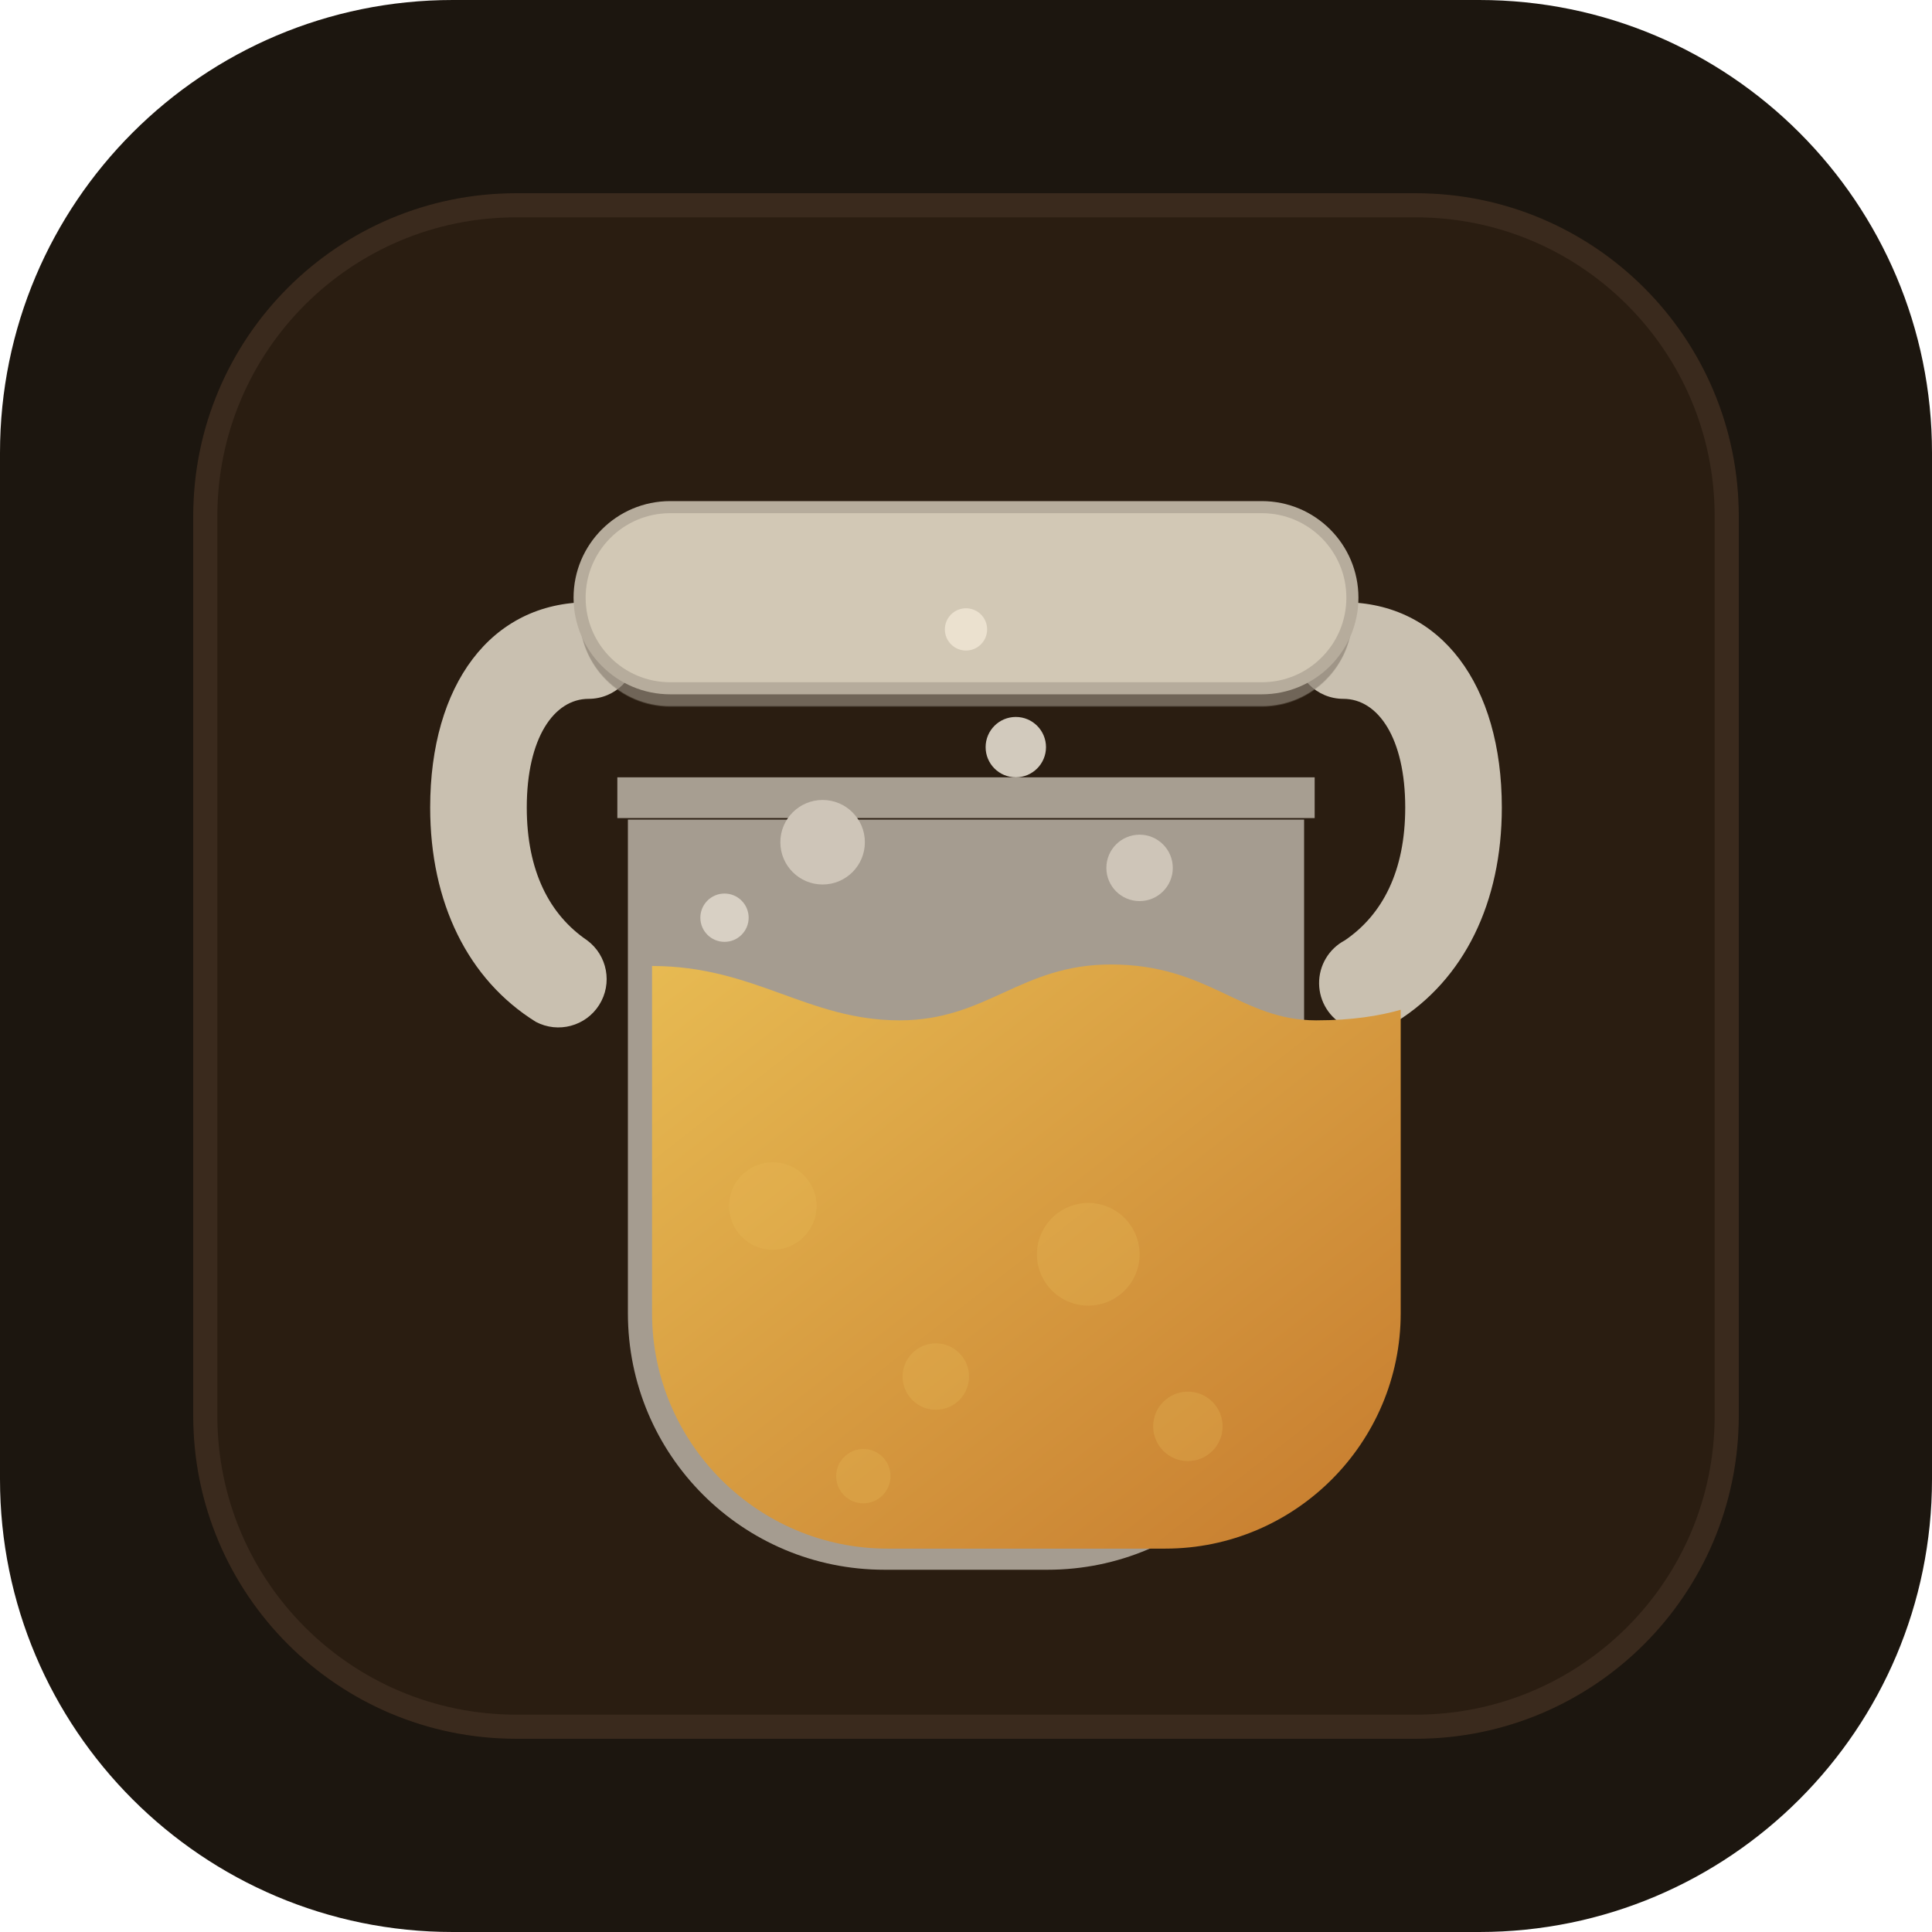
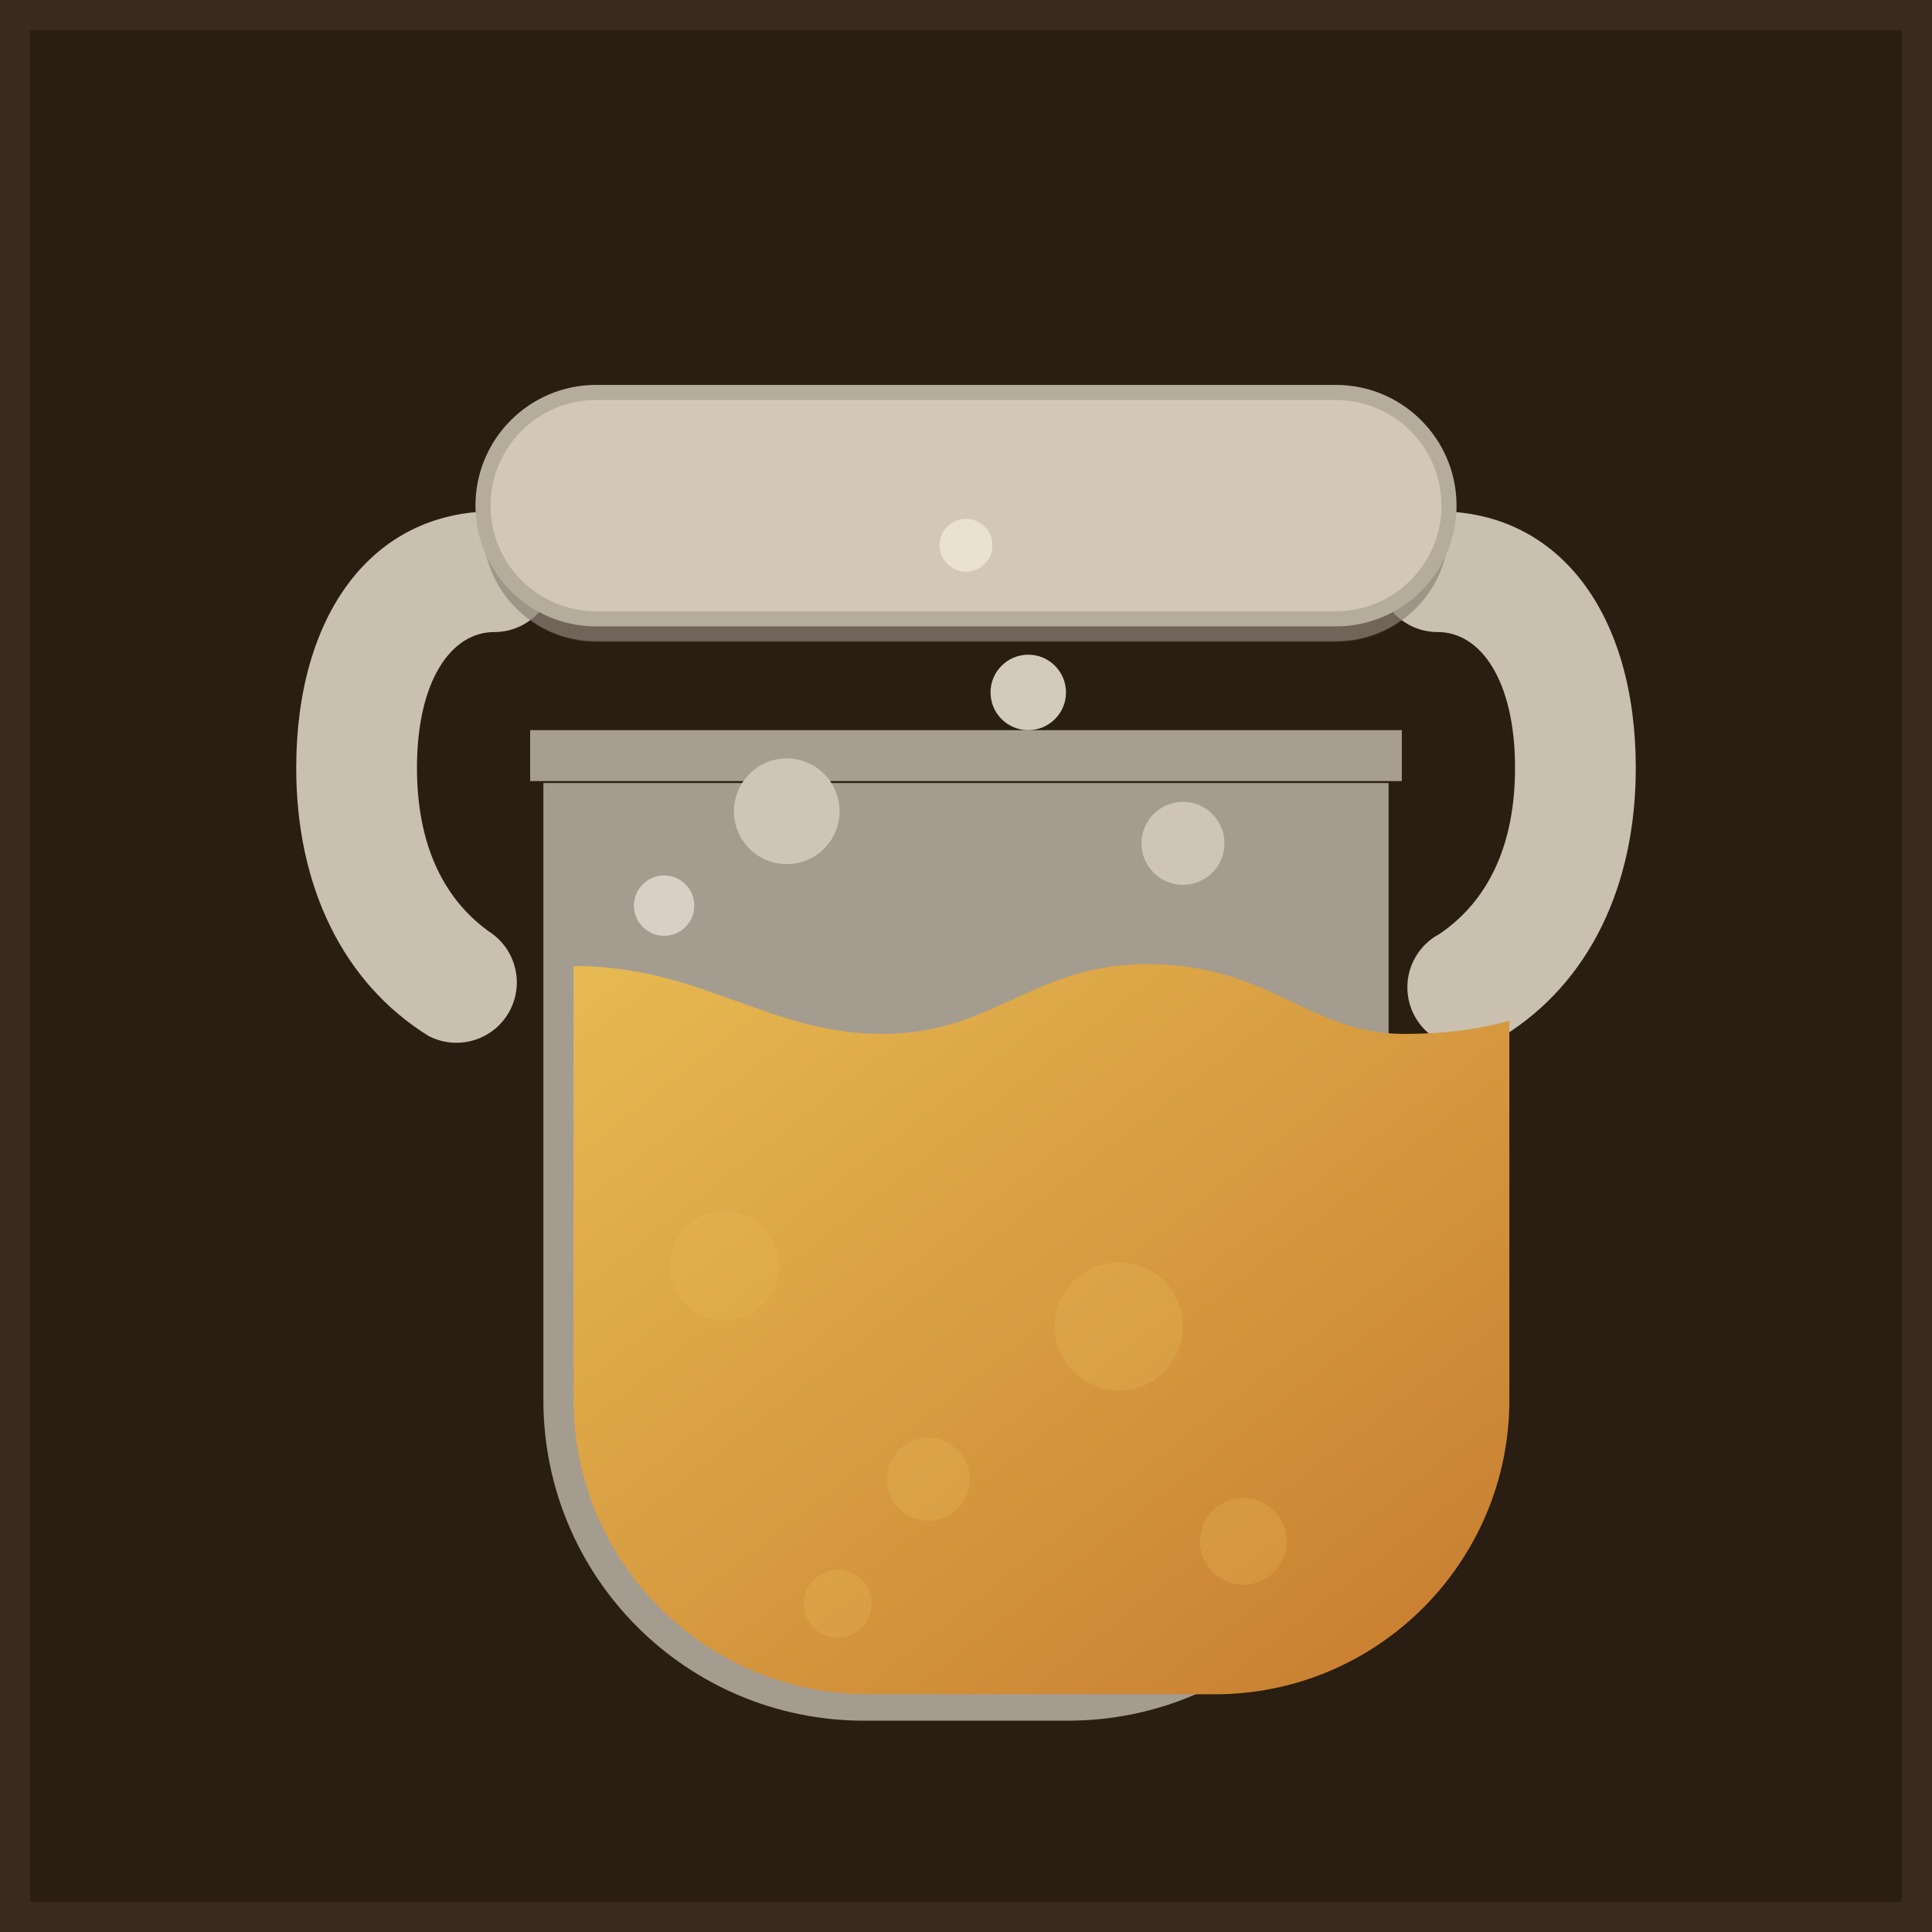
<svg xmlns="http://www.w3.org/2000/svg" viewBox="0 0 1024 1024">
-   <rect width="1024" height="1024" rx="240" fill="#1c160f" />
-   <g transform="translate(102.4 102.4) scale(0.8)">
-     <defs>
-       <linearGradient id="sdFaviconStarterGradient" x1="0" y1="0" x2="1" y2="1">
-         <stop offset="0%" stop-color="#e7ba52" />
-         <stop offset="100%" stop-color="#c67b2e" />
-       </linearGradient>
-       <filter id="sdFaviconLidShadow" x="-20%" y="-20%" width="140%" height="140%">
-         <feDropShadow dx="0" dy="12" stdDeviation="0" flood-color="#8d8477" flood-opacity="0.7" />
-       </filter>
-     </defs>
-     <rect width="1024" height="1024" rx="214" fill="#17100a" />
-     <rect x="8" y="8" width="1008" height="1008" rx="206" fill="#2a1d11" stroke="#3a2a1d" stroke-width="16" />
-     <path d="M262 271a32 32 0 0 1 0 64c-23 0-41 26-41 72 0 42 15 71 40 88a32 32 0 0 1-34 54c-45-28-70-79-70-142 0-81 40-136 105-136Z" fill="#c9c0b0" />
-     <path d="M762 271c65 0 105 55 105 136 0 63-25 114-70 142a32 32 0 1 1-34-54c25-17 40-46 40-88 0-46-18-72-41-72a32 32 0 1 1 0-64Z" fill="#c9c0b0" />
-     <g filter="url(#sdFaviconLidShadow)">
-       <rect x="256" y="208" width="512" height="120" rx="60" fill="#d2c8b5" />
-     </g>
-     <rect x="256" y="208" width="512" height="120" rx="60" fill="none" stroke="#b6ac9c" stroke-width="8" />
-     <circle cx="512" cy="289" r="14" fill="#ebe1cf" />
-     <rect x="281" y="387" width="462" height="27" fill="#a79e91" />
-     <path d="M288 415h448v327c0 94-76 170-170 170H458c-94 0-170-76-170-170Z" fill="#a59c90" />
-     <path d="M304 512c68 0 103 36 164 36 58 0 80-37 140-37 65 0 86 37 136 37 24 0 42-3 56-7v201c0 86-70 156-156 156H460c-86 0-156-70-156-156Z" fill="url(#sdFaviconStarterGradient)" />
-     <circle cx="545" cy="367" r="20" fill="#d2cabd" />
-     <circle cx="417" cy="430" r="28" fill="#cec5b8" />
-     <circle cx="627" cy="447" r="22" fill="#cec5b8" />
-     <circle cx="352" cy="480" r="16" fill="#d8d0c4" />
-     <circle cx="384" cy="671" r="29" fill="#e9bd57" opacity="0.24" />
-     <circle cx="593" cy="703" r="34" fill="#ebc25a" opacity="0.24" />
-     <circle cx="492" cy="784" r="22" fill="#ebc25a" opacity="0.24" />
-     <circle cx="444" cy="850" r="18" fill="#ebc25a" opacity="0.24" />
-     <circle cx="659" cy="817" r="23" fill="#ebc25a" opacity="0.24" />
+   <defs>
+     <linearGradient id="sdFaviconStarterGradient" x1="0" y1="0" x2="1" y2="1">
+       <stop offset="0%" stop-color="#e7ba52" />
+       <stop offset="100%" stop-color="#c67b2e" />
+     </linearGradient>
+     <filter id="sdFaviconLidShadow" x="-20%" y="-20%" width="140%" height="140%">
+       <feDropShadow dx="0" dy="12" stdDeviation="0" flood-color="#8d8477" flood-opacity="0.7" />
+     </filter>
+   </defs>
+   <rect width="1024" height="1024" fill="#17100a" />
+   <rect x="8" y="8" width="1008" height="1008" fill="#2a1d11" stroke="#3a2a1d" stroke-width="16" />
+   <path d="M262 271a32 32 0 0 1 0 64c-23 0-41 26-41 72 0 42 15 71 40 88a32 32 0 0 1-34 54c-45-28-70-79-70-142 0-81 40-136 105-136Z" fill="#c9c0b0" />
+   <path d="M762 271c65 0 105 55 105 136 0 63-25 114-70 142a32 32 0 1 1-34-54c25-17 40-46 40-88 0-46-18-72-41-72a32 32 0 1 1 0-64Z" fill="#c9c0b0" />
+   <g filter="url(#sdFaviconLidShadow)">
+     <rect x="256" y="208" width="512" height="120" rx="60" fill="#d2c8b5" />
  </g>
+   <rect x="256" y="208" width="512" height="120" rx="60" fill="none" stroke="#b6ac9c" stroke-width="8" />
+   <circle cx="512" cy="289" r="14" fill="#ebe1cf" />
+   <rect x="281" y="387" width="462" height="27" fill="#a79e91" />
+   <path d="M288 415h448v327c0 94-76 170-170 170H458c-94 0-170-76-170-170Z" fill="#a59c90" />
+   <path d="M304 512c68 0 103 36 164 36 58 0 80-37 140-37 65 0 86 37 136 37 24 0 42-3 56-7v201c0 86-70 156-156 156H460c-86 0-156-70-156-156Z" fill="url(#sdFaviconStarterGradient)" />
+   <circle cx="545" cy="367" r="20" fill="#d2cabd" />
+   <circle cx="417" cy="430" r="28" fill="#cec5b8" />
+   <circle cx="627" cy="447" r="22" fill="#cec5b8" />
+   <circle cx="352" cy="480" r="16" fill="#d8d0c4" />
+   <circle cx="384" cy="671" r="29" fill="#e9bd57" opacity="0.24" />
+   <circle cx="593" cy="703" r="34" fill="#ebc25a" opacity="0.24" />
+   <circle cx="492" cy="784" r="22" fill="#ebc25a" opacity="0.24" />
+   <circle cx="444" cy="850" r="18" fill="#ebc25a" opacity="0.24" />
+   <circle cx="659" cy="817" r="23" fill="#ebc25a" opacity="0.24" />
</svg>
